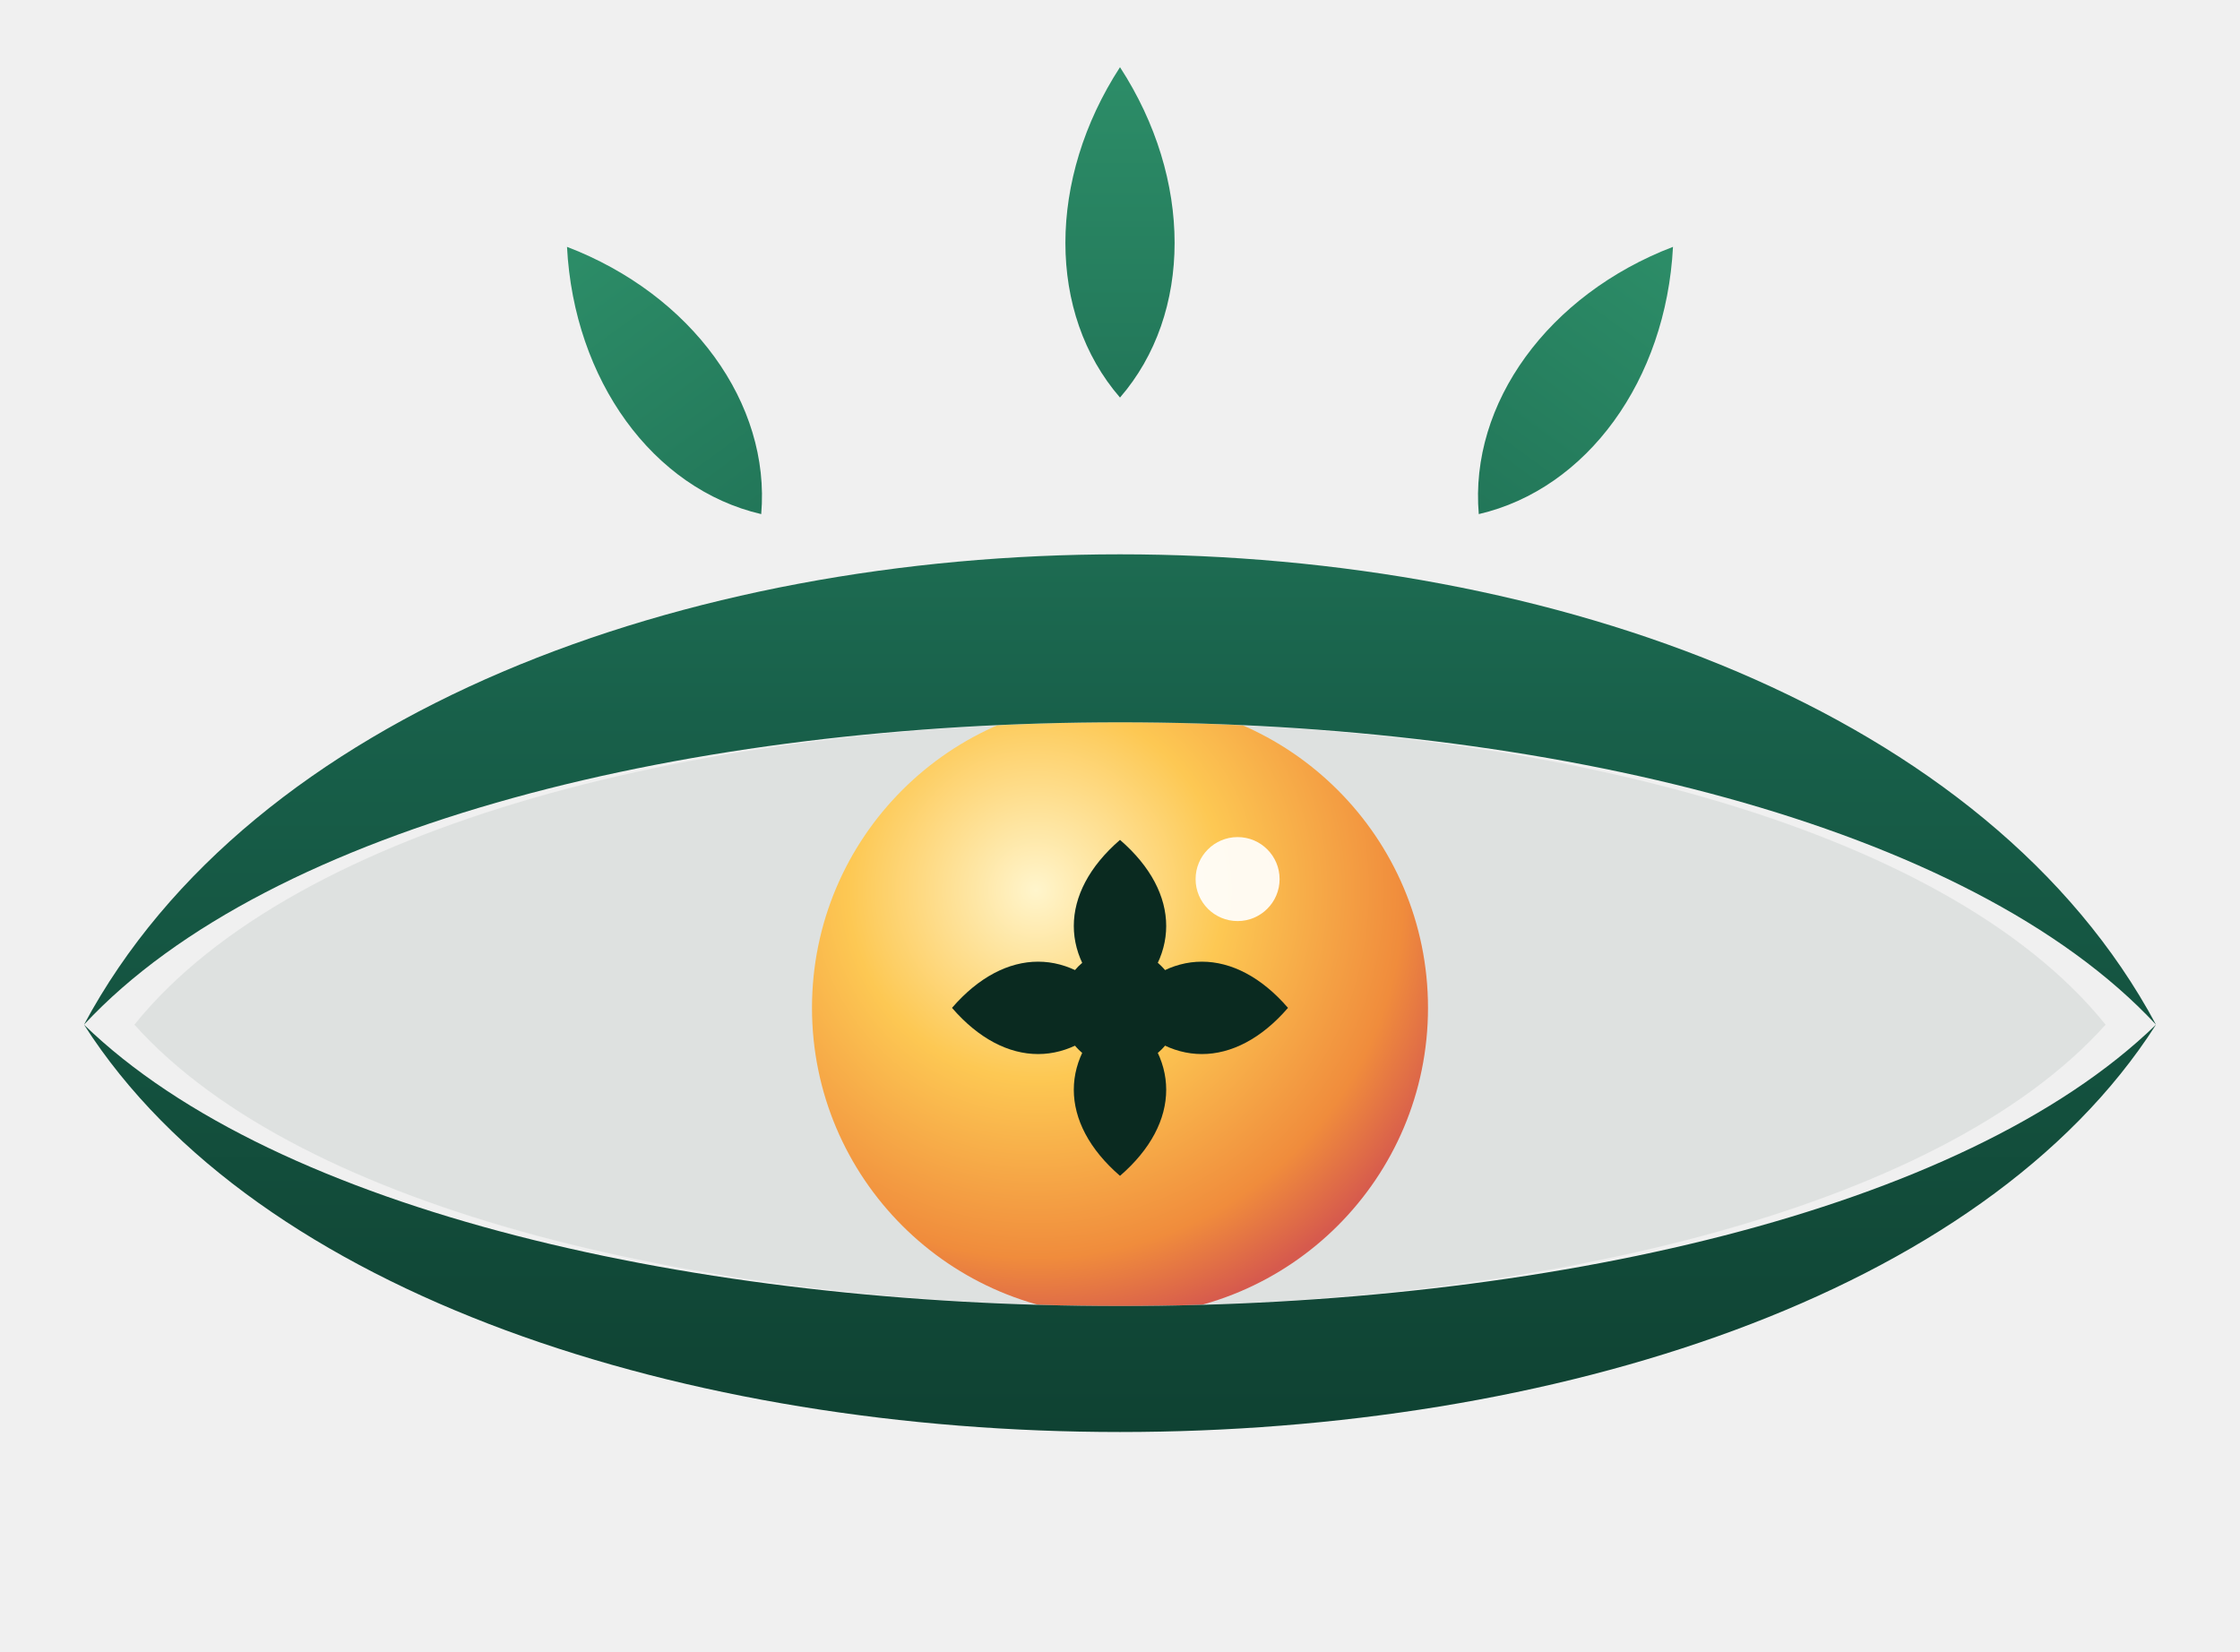
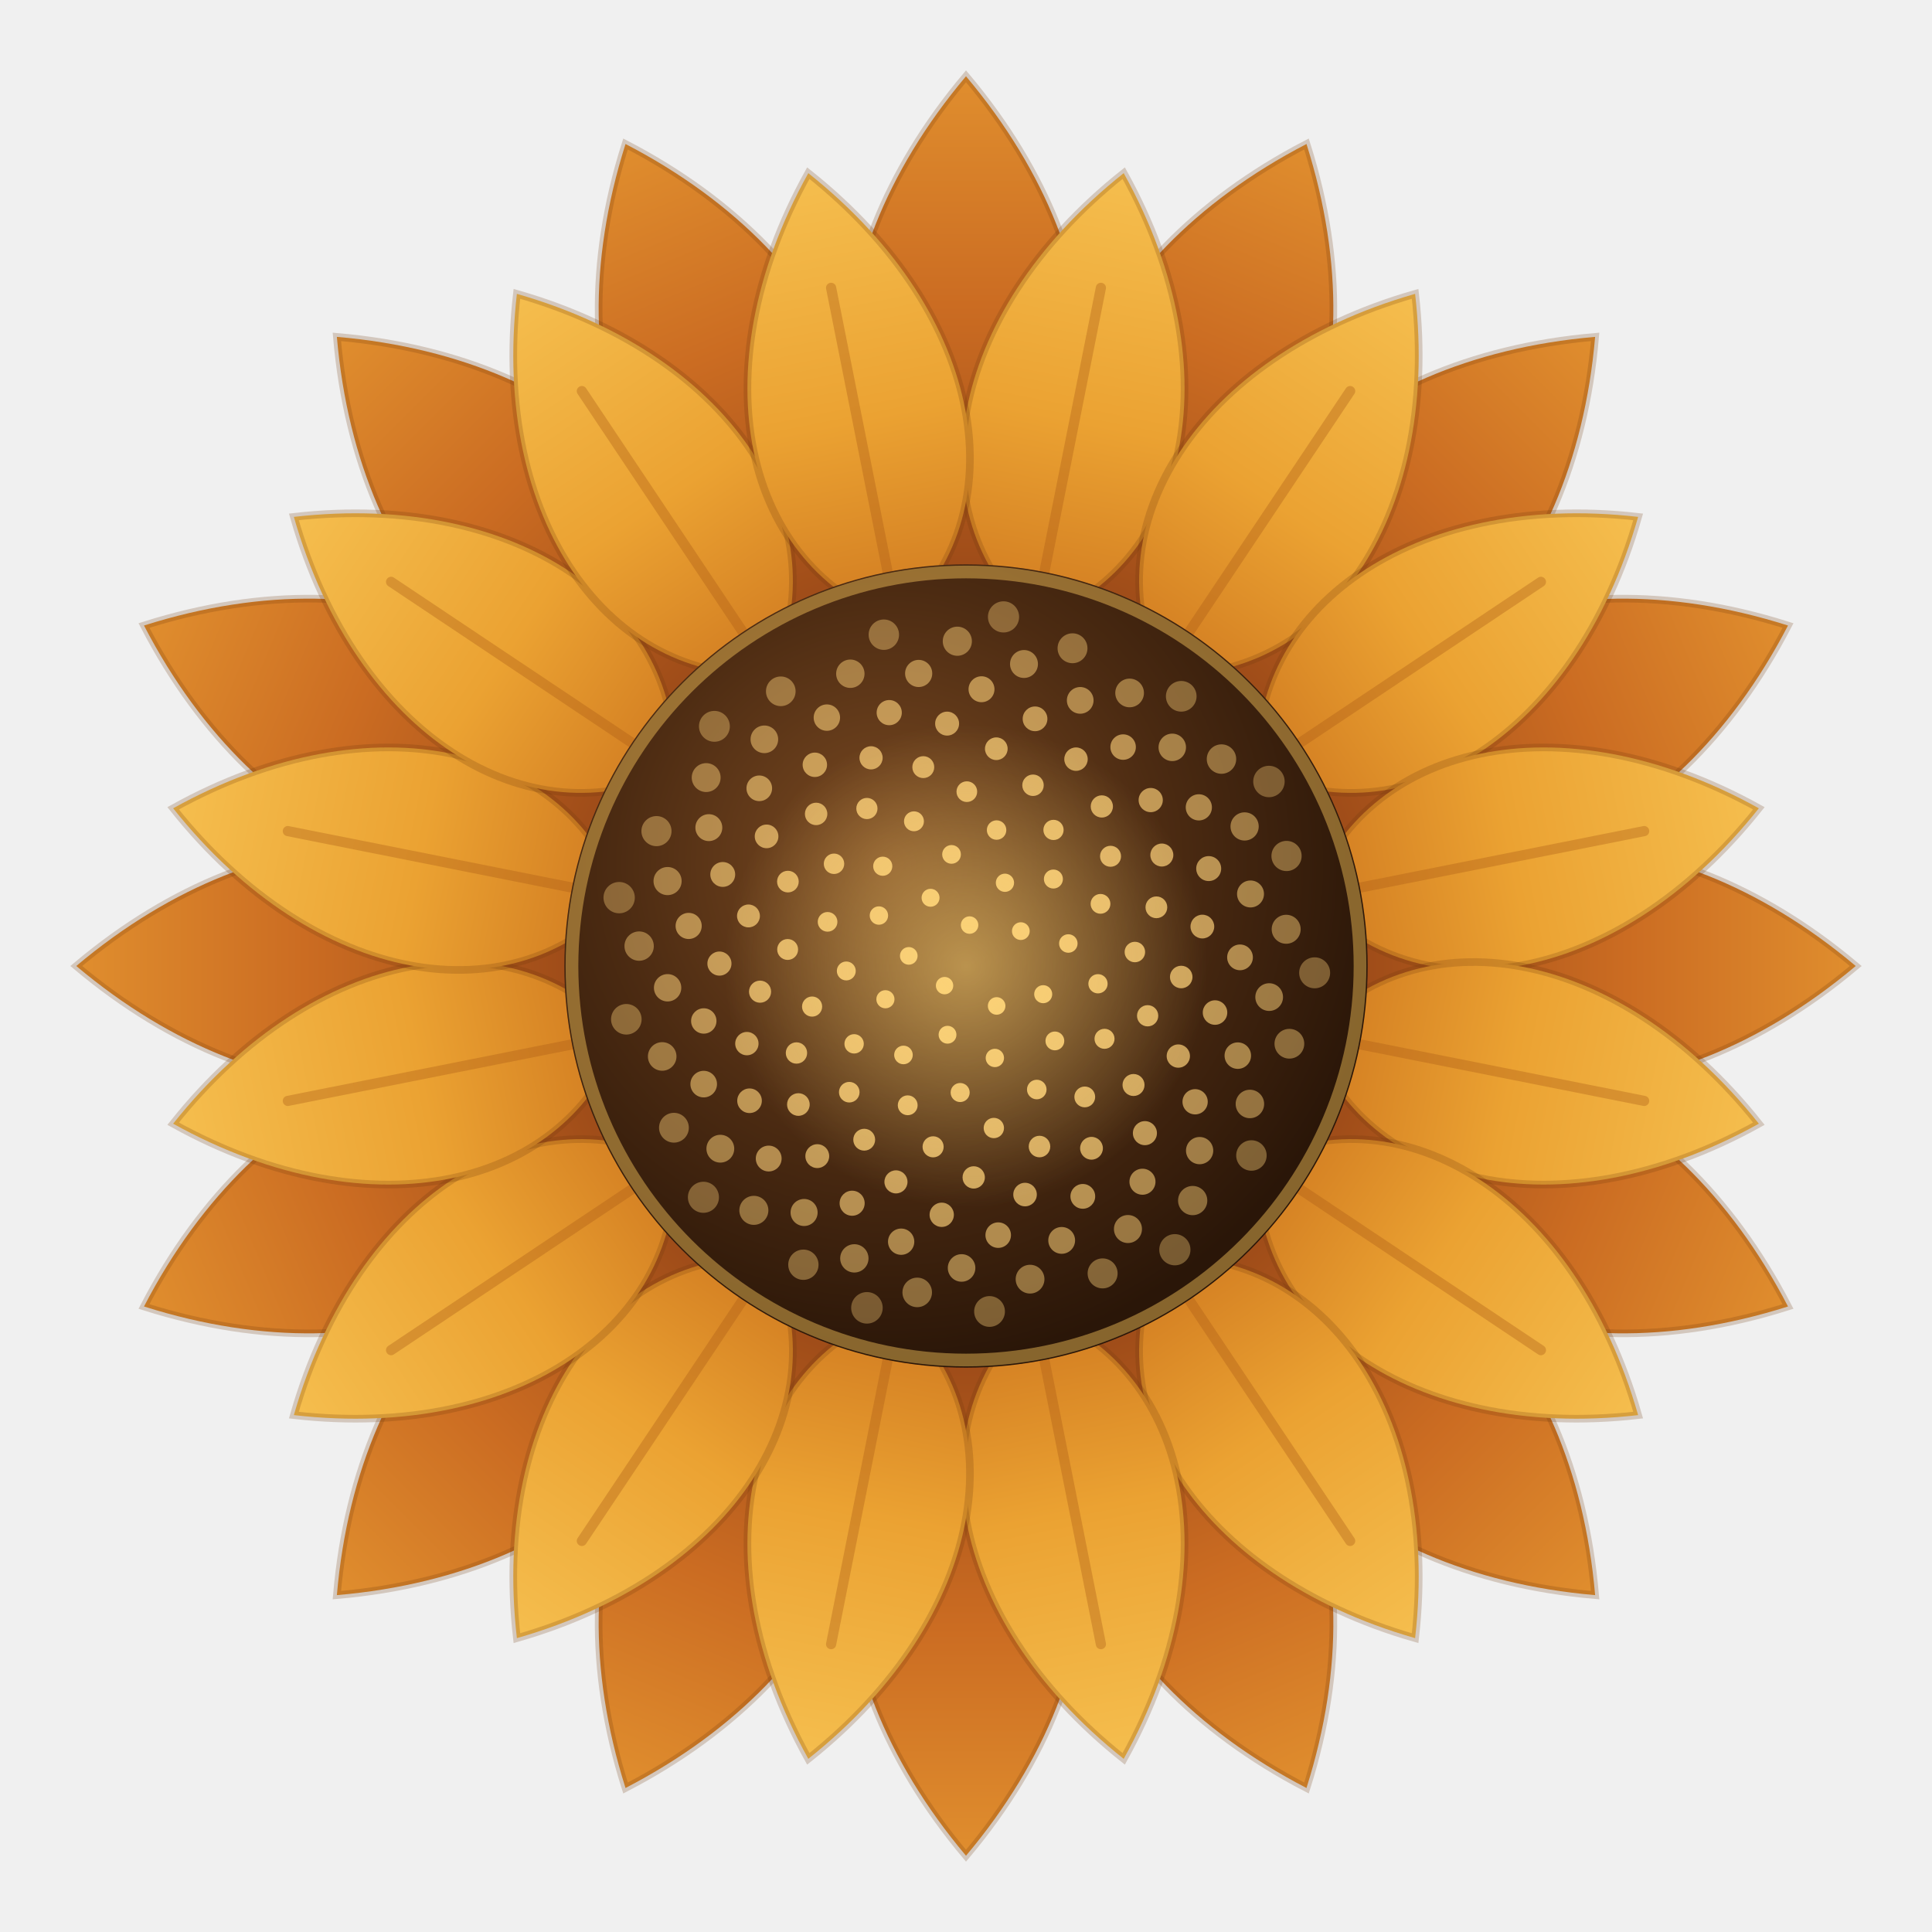
- <svg xmlns="http://www.w3.org/2000/svg" viewBox="-400 -360 800 590" role="img" aria-label="Rosavin">
+ <svg xmlns="http://www.w3.org/2000/svg" viewBox="-380 -380 760 760" role="img" aria-label="Rosavin">
  <defs>
-     <linearGradient id="rl-gold" x1="0" y1="-330" x2="0" y2="210" gradientUnits="userSpaceOnUse">
-       <stop offset="0" stop-color="#2C8C67" />
-       <stop offset="0.42" stop-color="#18604A" />
-       <stop offset="1" stop-color="#0D3B2D" />
+     <linearGradient id="rl-back" x1="0" y1="-150" x2="0" y2="-350" gradientUnits="userSpaceOnUse">
+       <stop offset="0" stop-color="#9C4A18" />
+       <stop offset="0.55" stop-color="#CB6C22" />
+       <stop offset="1" stop-color="#E08E2E" />
    </linearGradient>
-     <radialGradient id="rl-iris" cx="-30" cy="-42" r="160" gradientUnits="userSpaceOnUse">
-       <stop offset="0" stop-color="#FFF5CC" />
-       <stop offset="0.42" stop-color="#FDC853" />
-       <stop offset="0.82" stop-color="#F08C3C" />
-       <stop offset="1" stop-color="#D65A4D" />
+     <linearGradient id="rl-front" x1="0" y1="-138" x2="0" y2="-318" gradientUnits="userSpaceOnUse">
+       <stop offset="0" stop-color="#D07A20" />
+       <stop offset="0.45" stop-color="#EBA232" />
+       <stop offset="1" stop-color="#F5BE4E" />
+     </linearGradient>
+     <radialGradient id="rl-disc" cx="-30" cy="-40" r="198" gradientUnits="userSpaceOnUse">
+       <stop offset="0" stop-color="#7C4B22" />
+       <stop offset="0.55" stop-color="#4C2B12" />
+       <stop offset="1" stop-color="#2A1608" />
    </radialGradient>
-     <clipPath id="rl-opening">
-       <path d="M-352 6 C-236 -138 236 -138 352 6 C 232 140 -232 140 -352 6 Z" />
-     </clipPath>
+     <radialGradient id="rl-core" cx="0" cy="0" r="95" gradientUnits="userSpaceOnUse">
+       <stop offset="0" stop-color="#FFD978" stop-opacity="0.55" />
+       <stop offset="1" stop-color="#FFD978" stop-opacity="0" />
+     </radialGradient>
+     <path id="rl-pb" d="M0 -150 C60.8 -186 64 -274 0 -350 C-64 -274 -60.8 -186 0 -150Z" fill="url(#rl-back)" stroke="rgba(110,55,10,0.22)" stroke-width="3" />
+     <g id="rl-pf">
+       <path d="M0 -138 C55.1 -170.4 58 -249.6 0 -318 C-58 -249.6 -55.1 -170.4 0 -138Z" fill="url(#rl-front)" stroke="rgba(110,55,10,0.22)" stroke-width="3" />
+       <path d="M0 -156 L0 -272" stroke="#A85A14" stroke-width="4" stroke-linecap="round" opacity="0.35" />
+     </g>
  </defs>
-   <path d="M-352 6 C-236 -138 236 -138 352 6 C 232 140 -232 140 -352 6 Z" fill="#0D3B2D" fill-opacity="0.08" />
-   <g clip-path="url(#rl-opening)">
-     <circle r="110" fill="url(#rl-iris)" />
-     <g fill="#0A2A20">
-       <path id="rl-petal" d="M0 -60 C 22 -41 22 -17 0 0 C -22 -17 -22 -41 0 -60 Z" />
-       <use href="#rl-petal" transform="rotate(90)" />
-       <use href="#rl-petal" transform="rotate(180)" />
-       <use href="#rl-petal" transform="rotate(270)" />
-       <circle r="21" />
+   <g class="sf-back">
+     <use href="#rl-pb" transform="rotate(0)" />
+     <use href="#rl-pb" transform="rotate(22.5)" />
+     <use href="#rl-pb" transform="rotate(45)" />
+     <use href="#rl-pb" transform="rotate(67.5)" />
+     <use href="#rl-pb" transform="rotate(90)" />
+     <use href="#rl-pb" transform="rotate(112.5)" />
+     <use href="#rl-pb" transform="rotate(135)" />
+     <use href="#rl-pb" transform="rotate(157.5)" />
+     <use href="#rl-pb" transform="rotate(180)" />
+     <use href="#rl-pb" transform="rotate(202.5)" />
+     <use href="#rl-pb" transform="rotate(225)" />
+     <use href="#rl-pb" transform="rotate(247.5)" />
+     <use href="#rl-pb" transform="rotate(270)" />
+     <use href="#rl-pb" transform="rotate(292.5)" />
+     <use href="#rl-pb" transform="rotate(315)" />
+     <use href="#rl-pb" transform="rotate(337.5)" />
+   </g>
+   <g class="sf-front">
+     <use href="#rl-pf" transform="rotate(11.25)" />
+     <use href="#rl-pf" transform="rotate(33.75)" />
+     <use href="#rl-pf" transform="rotate(56.25)" />
+     <use href="#rl-pf" transform="rotate(78.75)" />
+     <use href="#rl-pf" transform="rotate(101.25)" />
+     <use href="#rl-pf" transform="rotate(123.75)" />
+     <use href="#rl-pf" transform="rotate(146.25)" />
+     <use href="#rl-pf" transform="rotate(168.75)" />
+     <use href="#rl-pf" transform="rotate(191.25)" />
+     <use href="#rl-pf" transform="rotate(213.75)" />
+     <use href="#rl-pf" transform="rotate(236.25)" />
+     <use href="#rl-pf" transform="rotate(258.75)" />
+     <use href="#rl-pf" transform="rotate(281.25)" />
+     <use href="#rl-pf" transform="rotate(303.75)" />
+     <use href="#rl-pf" transform="rotate(326.25)" />
+     <use href="#rl-pf" transform="rotate(348.75)" />
+   </g>
+   <g class="sf-disc">
+     <circle r="158" fill="url(#rl-disc)" />
+     <circle r="155" fill="none" stroke="#FAC75B" stroke-opacity="0.45" stroke-width="5" />
+     <g fill="#FFD27A">
+       <circle cx="-8.43" cy="7.72" r="3.42" opacity="0.95" />
+       <circle cx="1.41" cy="-16.1" r="3.44" opacity="0.94" />
+       <circle cx="12.05" cy="15.71" r="3.46" opacity="0.94" />
+       <circle cx="-22.51" cy="-3.98" r="3.47" opacity="0.93" />
+       <circle cx="21.57" cy="-13.72" r="3.49" opacity="0.93" />
+       <circle cx="-7.27" cy="27.04" r="3.51" opacity="0.93" />
+       <circle cx="-13.94" cy="-26.84" r="3.53" opacity="0.92" />
+       <circle cx="30.37" cy="11.09" r="3.55" opacity="0.92" />
+       <circle cx="-31.7" cy="13.08" r="3.57" opacity="0.91" />
+       <circle cx="15.32" cy="-32.74" r="3.59" opacity="0.91" />
+       <circle cx="11.35" cy="36.17" r="3.61" opacity="0.91" />
+       <circle cx="-34.26" cy="-19.85" r="3.62" opacity="0.9" />
+       <circle cx="40.25" cy="-8.85" r="3.64" opacity="0.9" />
+       <circle cx="-24.6" cy="34.99" r="3.66" opacity="0.89" />
+       <circle cx="-5.69" cy="-43.9" r="3.68" opacity="0.89" />
+       <circle cx="34.96" cy="29.47" r="3.7" opacity="0.89" />
+       <circle cx="-47.09" cy="1.95" r="3.72" opacity="0.88" />
+       <circle cx="34.38" cy="-34.21" r="3.74" opacity="0.88" />
+       <circle cx="-2.3" cy="49.77" r="3.75" opacity="0.87" />
+       <circle cx="-32.75" cy="-39.25" r="3.77" opacity="0.87" />
+       <circle cx="51.92" cy="6.99" r="3.79" opacity="0.87" />
+       <circle cx="-44.01" cy="30.62" r="3.81" opacity="0.86" />
+       <circle cx="12.03" cy="-53.48" r="3.83" opacity="0.86" />
+       <circle cx="27.84" cy="48.59" r="3.85" opacity="0.85" />
+       <circle cx="-54.45" cy="-17.37" r="3.87" opacity="0.85" />
+       <circle cx="52.91" cy="-24.45" r="3.89" opacity="0.85" />
+       <circle cx="-22.93" cy="54.79" r="3.9" opacity="0.84" />
+       <circle cx="-20.47" cy="-56.92" r="3.92" opacity="0.84" />
+       <circle cx="54.49" cy="28.64" r="3.94" opacity="0.83" />
+       <circle cx="-60.54" cy="15.96" r="3.96" opacity="0.83" />
+       <circle cx="34.42" cy="-53.53" r="3.98" opacity="0.83" />
+       <circle cx="10.95" cy="63.73" r="4" opacity="0.82" />
+       <circle cx="-51.92" cy="-40.21" r="4.02" opacity="0.82" />
+       <circle cx="66.43" cy="-5.5" r="4.03" opacity="0.81" />
+       <circle cx="-45.92" cy="49.64" r="4.05" opacity="0.81" />
+       <circle cx="0.33" cy="-68.58" r="4.07" opacity="0.81" />
+       <circle cx="46.72" cy="51.5" r="4.09" opacity="0.8" />
+       <circle cx="-70.16" cy="-6.5" r="4.11" opacity="0.8" />
+       <circle cx="56.86" cy="-43.16" r="4.13" opacity="0.79" />
+       <circle cx="-12.94" cy="71.13" r="4.15" opacity="0.79" />
+       <circle cx="-38.98" cy="-61.95" r="4.17" opacity="0.79" />
+       <circle cx="71.45" cy="19.58" r="4.18" opacity="0.78" />
+       <circle cx="-66.69" cy="34.22" r="4.2" opacity="0.78" />
+       <circle cx="26.36" cy="-71.1" r="4.22" opacity="0.77" />
+       <circle cx="28.91" cy="71.02" r="4.24" opacity="0.77" />
+       <circle cx="-70.06" cy="-33.2" r="4.26" opacity="0.77" />
+       <circle cx="74.89" cy="-23.09" r="4.28" opacity="0.76" />
+       <circle cx="-40.04" cy="68.33" r="4.3" opacity="0.76" />
+       <circle cx="-16.8" cy="-78.23" r="4.31" opacity="0.75" />
+       <circle cx="65.9" cy="46.81" r="4.33" opacity="0.75" />
+       <circle cx="-81.01" cy="10.1" r="4.35" opacity="0.75" />
+       <circle cx="53.43" cy="-62.77" r="4.37" opacity="0.74" />
+       <circle cx="3.03" cy="83.16" r="4.39" opacity="0.74" />
+       <circle cx="-58.96" cy="-59.83" r="4.41" opacity="0.73" />
+       <circle cx="84.66" cy="4.33" r="4.43" opacity="0.73" />
+       <circle cx="-65.94" cy="54.49" r="4.45" opacity="0.73" />
+       <circle cx="11.92" cy="-85.47" r="4.46" opacity="0.72" />
+       <circle cx="49.37" cy="71.7" r="4.48" opacity="0.72" />
+       <circle cx="-85.57" cy="-19.69" r="4.5" opacity="0.71" />
+       <circle cx="77.04" cy="-43.65" r="4.52" opacity="0.71" />
+       <circle cx="-27.55" cy="84.92" r="4.54" opacity="0.71" />
+       <circle cx="-37.35" cy="-81.89" r="4.56" opacity="0.7" />
+       <circle cx="83.52" cy="35.43" r="4.58" opacity="0.7" />
+       <circle cx="-86.2" cy="30.53" r="4.59" opacity="0.69" />
+       <circle cx="43.27" cy="-81.37" r="4.61" opacity="0.69" />
+       <circle cx="23.23" cy="89.91" r="4.63" opacity="0.69" />
+       <circle cx="-78.45" cy="-50.99" r="4.65" opacity="0.68" />
+       <circle cx="92.98" cy="-15.51" r="4.67" opacity="0.68" />
+       <circle cx="-58.5" cy="74.79" r="4.69" opacity="0.67" />
+       <circle cx="-7.43" cy="-95.35" r="4.71" opacity="0.67" />
+       <circle cx="70.38" cy="65.75" r="4.73" opacity="0.67" />
+       <circle cx="-96.99" cy="-0.95" r="4.74" opacity="0.66" />
+       <circle cx="72.66" cy="-65.27" r="4.76" opacity="0.66" />
+       <circle cx="-9.55" cy="97.87" r="4.78" opacity="0.65" />
+       <circle cx="-59.46" cy="-79.15" r="4.8" opacity="0.65" />
+       <circle cx="97.96" cy="18.31" r="4.82" opacity="0.65" />
+       <circle cx="-85.15" cy="53.01" r="4.84" opacity="0.64" />
+       <circle cx="27.16" cy="-97.23" r="4.86" opacity="0.64" />
+       <circle cx="45.95" cy="90.62" r="4.87" opacity="0.63" />
+       <circle cx="-95.69" cy="-36.01" r="4.89" opacity="0.63" />
+       <circle cx="95.47" cy="-38.32" r="4.91" opacity="0.63" />
+       <circle cx="-44.79" cy="93.32" r="4.93" opacity="0.62" />
+       <circle cx="-30.2" cy="-99.67" r="4.95" opacity="0.62" />
+       <circle cx="90.13" cy="53.41" r="4.97" opacity="0.61" />
+       <circle cx="-103.15" cy="21.62" r="4.99" opacity="0.61" />
+       <circle cx="61.81" cy="-86.12" r="5.01" opacity="0.61" />
+       <circle cx="12.67" cy="105.87" r="5.02" opacity="0.6" />
+       <circle cx="-81.32" cy="-69.9" r="5.04" opacity="0.6" />
+       <circle cx="107.79" cy="-3.4" r="5.06" opacity="0.59" />
+       <circle cx="-77.61" cy="75.74" r="5.08" opacity="0.59" />
+       <circle cx="6.1" cy="-108.87" r="5.1" opacity="0.59" />
+       <circle cx="69.42" cy="84.86" r="5.12" opacity="0.58" />
+       <circle cx="-109.1" cy="-15.76" r="5.14" opacity="0.58" />
+       <circle cx="91.59" cy="-62.41" r="5.15" opacity="0.57" />
+       <circle cx="-25.51" cy="108.45" r="5.17" opacity="0.57" />
+       <circle cx="-54.73" cy="-97.71" r="5.19" opacity="0.57" />
+       <circle cx="106.92" cy="35.26" r="5.21" opacity="0.56" />
+       <circle cx="-103.18" cy="46.46" r="5.23" opacity="0.56" />
+       <circle cx="44.93" cy="-104.49" r="5.25" opacity="0.55" />
+       <circle cx="37.64" cy="107.94" r="5.27" opacity="0.55" />
+       <circle cx="-101.16" cy="-54.43" r="5.29" opacity="0.55" />
+       <circle cx="111.92" cy="-28.34" r="5.3" opacity="0.54" />
+       <circle cx="-63.69" cy="96.96" r="5.32" opacity="0.54" />
+       <circle cx="-18.62" cy="-115.08" r="5.34" opacity="0.53" />
+       <circle cx="91.9" cy="72.62" r="5.36" opacity="0.53" />
+       <circle cx="-117.38" cy="8.57" r="5.38" opacity="0.53" />
+       <circle cx="81.14" cy="-86.01" r="5.4" opacity="0.52" />
+       <circle cx="-1.74" cy="118.78" r="5.42" opacity="0.52" />
+       <circle cx="-79.32" cy="-89.17" r="5.43" opacity="0.51" />
+       <circle cx="119.26" cy="12.23" r="5.45" opacity="0.51" />
+       <circle cx="-96.64" cy="71.87" r="5.47" opacity="0.51" />
+       <circle cx="22.81" cy="-118.8" r="5.49" opacity="0.5" />
+       <circle cx="63.71" cy="103.47" r="5.51" opacity="0.5" />
+       <circle cx="-117.39" cy="-33.41" r="5.53" opacity="0.49" />
+       <circle cx="109.6" cy="-54.9" r="5.55" opacity="0.49" />
+       <circle cx="-43.92" cy="115.01" r="5.57" opacity="0.49" />
+       <circle cx="-45.5" cy="-114.97" r="5.58" opacity="0.48" />
+       <circle cx="111.68" cy="54.27" r="5.6" opacity="0.48" />
+       <circle cx="-119.51" cy="35.58" r="5.62" opacity="0.47" />
+       <circle cx="64.36" cy="-107.41" r="5.64" opacity="0.47" />
+       <circle cx="25.2" cy="123.19" r="5.66" opacity="0.47" />
+       <circle cx="-102.21" cy="-74.12" r="5.68" opacity="0.46" />
+       <circle cx="125.95" cy="-14.45" r="5.7" opacity="0.46" />
+       <circle cx="-83.45" cy="96.12" r="5.71" opacity="0.45" />
+       <circle cx="-3.41" cy="-127.76" r="5.73" opacity="0.45" />
+       <circle cx="89.17" cy="92.27" r="5.75" opacity="0.45" />
+       <circle cx="-128.58" cy="-7.83" r="5.77" opacity="0.44" />
+       <circle cx="100.5" cy="-81.4" r="5.79" opacity="0.44" />
+       <circle cx="-19.19" cy="128.4" r="5.81" opacity="0.43" />
+       <circle cx="-72.86" cy="-108.06" r="5.83" opacity="0.43" />
+       <circle cx="127.21" cy="30.58" r="5.85" opacity="0.43" />
+       <circle cx="-114.89" cy="63.62" r="5.86" opacity="0.42" />
+       <circle cx="41.9" cy="-124.99" r="5.88" opacity="0.42" />
+       <circle cx="53.74" cy="120.92" r="5.9" opacity="0.41" />
+       <circle cx="-121.76" cy="-53.06" r="5.92" opacity="0.41" />
+       <circle cx="126.09" cy="-43.28" r="5.94" opacity="0.41" />
+       <circle cx="-63.97" cy="117.51" r="5.96" opacity="0.4" />
+       <circle cx="-32.32" cy="-130.33" r="5.98" opacity="0.4" />
+       <circle cx="112.28" cy="74.54" r="5.99" opacity="0.39" />
+       <circle cx="-133.62" cy="20.96" r="6.01" opacity="0.39" />
+       <circle cx="84.67" cy="-106.09" r="6.03" opacity="0.39" />
+       <circle cx="9.26" cy="135.9" r="6.05" opacity="0.38" />
+       <circle cx="-98.97" cy="-94.28" r="6.07" opacity="0.38" />
+       <circle cx="137.15" cy="2.68" r="6.09" opacity="0.37" />
+       <circle cx="-103.29" cy="90.98" r="6.11" opacity="0.37" />
+       <circle cx="14.76" cy="-137.33" r="6.13" opacity="0.37" />
+       <circle cx="82.16" cy="111.61" r="6.14" opacity="0.36" />
+       <circle cx="-136.44" cy="-26.89" r="6.16" opacity="0.36" />
+       <circle cx="119.17" cy="-72.58" r="6.18" opacity="0.35" />
+       <circle cx="-38.97" cy="134.47" r="6.2" opacity="0.35" />
    </g>
-     <circle cx="42" cy="-46" r="15" fill="#FFFFFF" opacity="0.92" />
-   </g>
-   <g fill="url(#rl-gold)">
-     <path id="rl-ray" d="M0 -218 C 26 -248 26 -296 0 -336 C -26 -296 -26 -248 0 -218 Z" />
-     <use href="#rl-ray" transform="rotate(-36)" />
-     <use href="#rl-ray" transform="rotate(36)" />
-     <path d="M-370 6 C-250 -218 250 -218 370 6 C 236 -138 -236 -138 -370 6 Z" />
-     <path d="M-370 6 C-246 200 246 200 370 6 C 232 140 -232 140 -370 6 Z" />
+     <circle r="95" fill="url(#rl-core)" />
  </g>
</svg>
